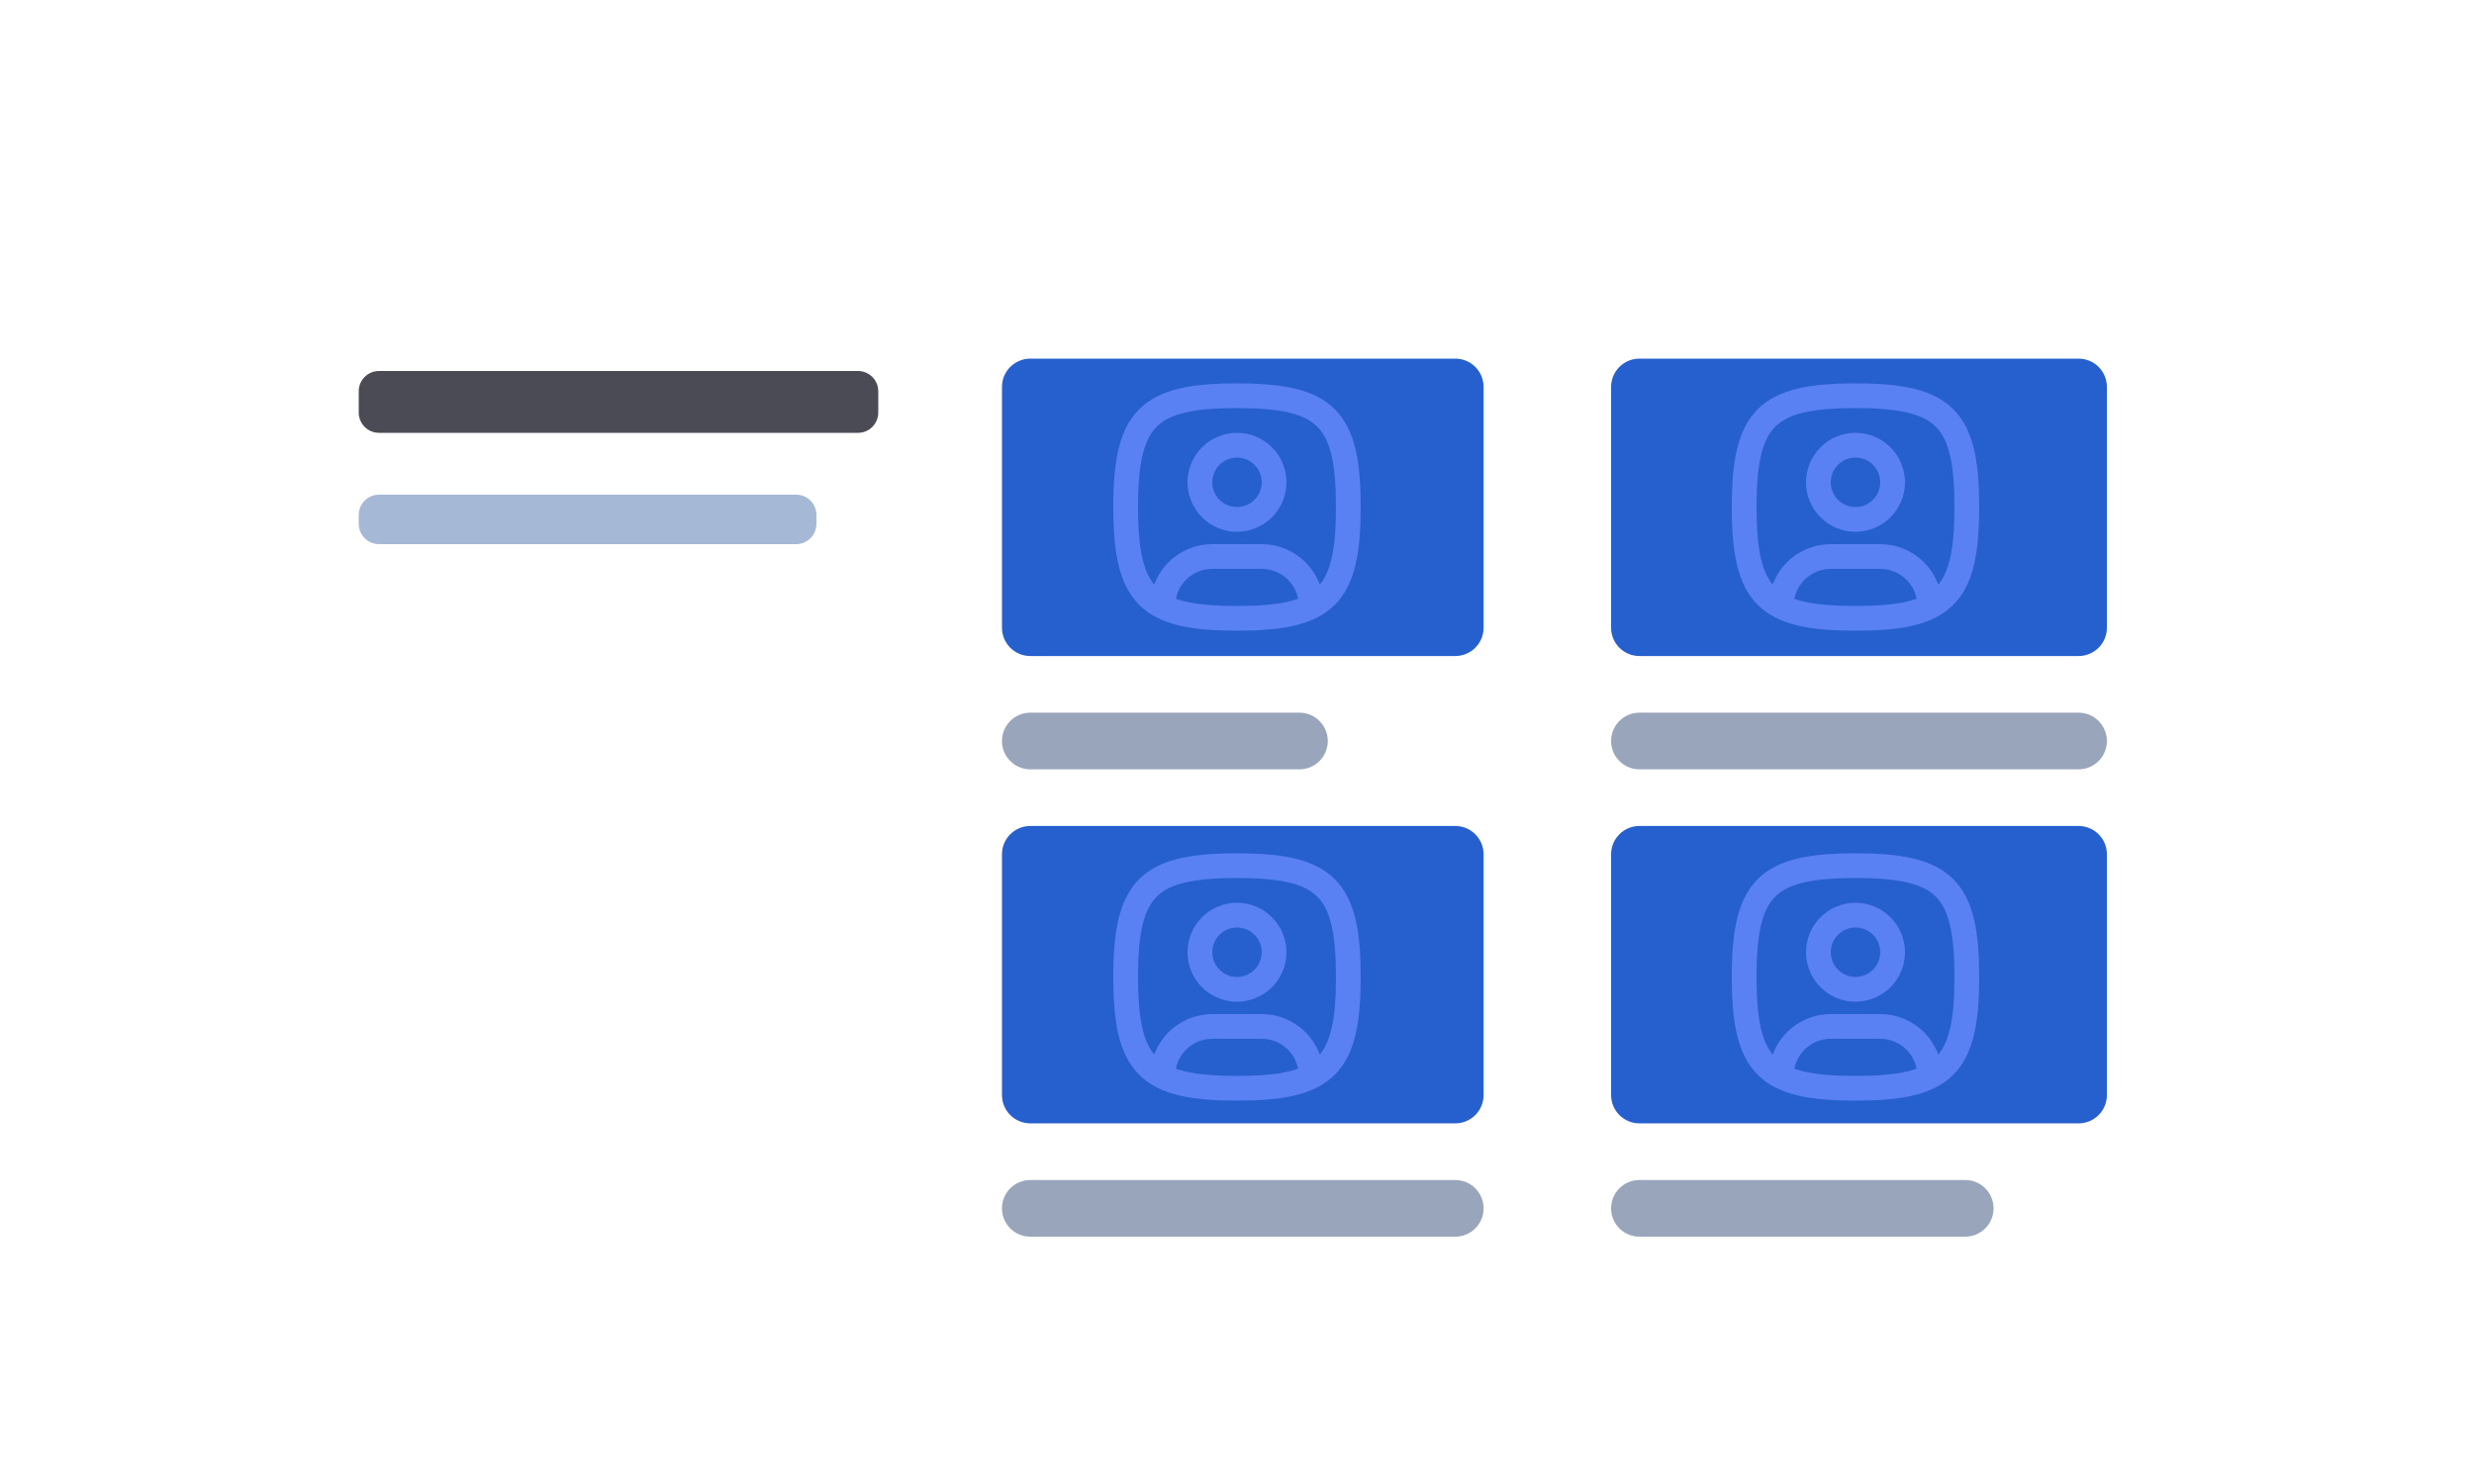
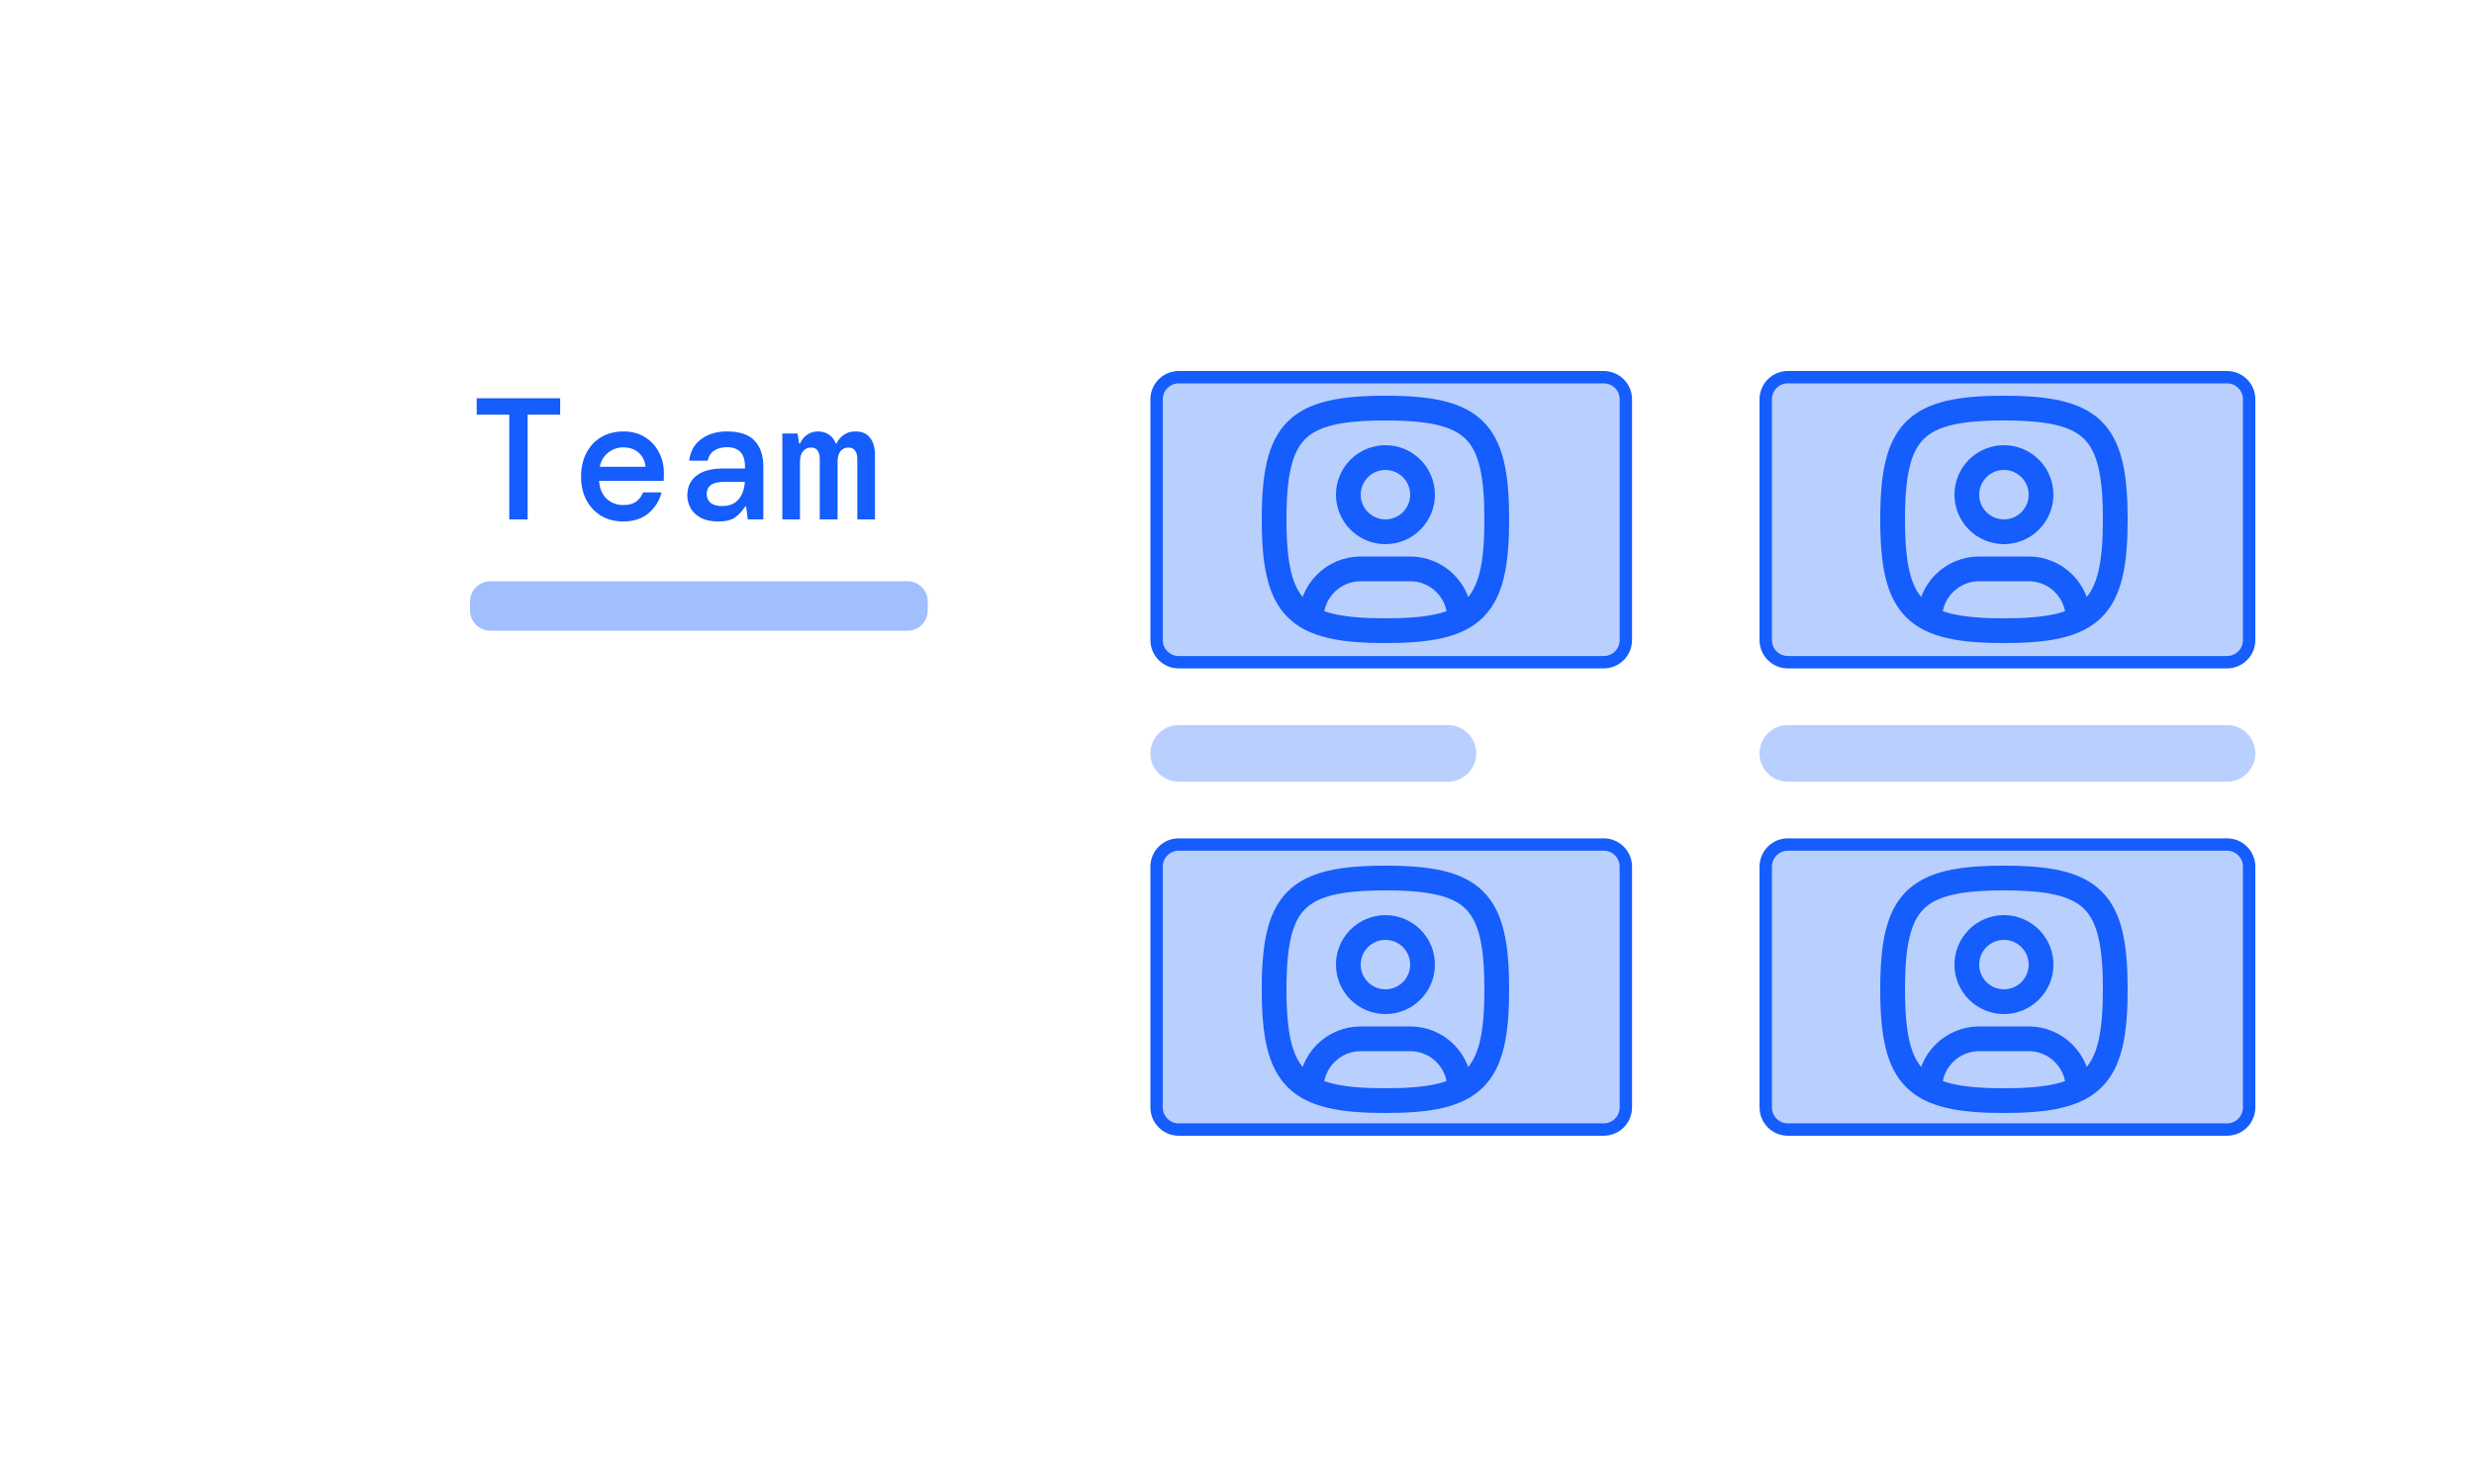
<svg xmlns="http://www.w3.org/2000/svg" width="200" height="120" viewBox="0 0 200 120" fill="none">
  <rect width="200" height="120" fill="white" />
-   <rect x="29" y="40" width="37" height="4" rx="1.639" fill="#8BA3CA" fill-opacity="0.77" />
-   <rect x="29" y="30" width="42" height="5" rx="1.639" fill="#1F1E2C" fill-opacity="0.8" />
-   <rect x="81" y="29" width="38.935" height="24.048" rx="2.29" fill="#2560CE" />
-   <rect x="81" y="66.79" width="38.935" height="24.048" rx="2.29" fill="#2560CE" />
-   <rect x="81" y="57.629" width="26.339" height="4.581" rx="2.29" fill="#98A5BA" />
-   <rect x="81" y="95.419" width="38.935" height="4.581" rx="2.29" fill="#98A5BA" />
-   <rect x="130.242" y="29" width="40.081" height="24.048" rx="2.29" fill="#2560CE" />
-   <rect x="130.242" y="66.79" width="40.081" height="24.048" rx="2.29" fill="#2560CE" />
-   <rect x="130.242" y="57.629" width="40.081" height="4.581" rx="2.29" fill="#98A5BA" />
-   <rect x="130.242" y="95.419" width="30.919" height="4.581" rx="2.29" fill="#98A5BA" />
-   <path d="M94 49.05V49C94 47.939 94.421 46.922 95.172 46.172C95.922 45.421 96.939 45 98 45H102C103.061 45 104.078 45.421 104.828 46.172C105.579 46.922 106 47.939 106 49V49.05M100 42C100.796 42 101.559 41.684 102.121 41.121C102.684 40.559 103 39.796 103 39C103 38.204 102.684 37.441 102.121 36.879C101.559 36.316 100.796 36 100 36C99.204 36 98.441 36.316 97.879 36.879C97.316 37.441 97 38.204 97 39C97 39.796 97.316 40.559 97.879 41.121C98.441 41.684 99.204 42 100 42ZM100 32C107.2 32 109 33.8 109 41C109 48.2 107.2 50 100 50C92.8 50 91 48.2 91 41C91 33.8 92.8 32 100 32Z" stroke="#5A81F3" stroke-width="2" stroke-linecap="round" stroke-linejoin="round" />
-   <path d="M144 49.05V49C144 47.939 144.421 46.922 145.172 46.172C145.922 45.421 146.939 45 148 45H152C153.061 45 154.078 45.421 154.828 46.172C155.579 46.922 156 47.939 156 49V49.05M150 42C150.796 42 151.559 41.684 152.121 41.121C152.684 40.559 153 39.796 153 39C153 38.204 152.684 37.441 152.121 36.879C151.559 36.316 150.796 36 150 36C149.204 36 148.441 36.316 147.879 36.879C147.316 37.441 147 38.204 147 39C147 39.796 147.316 40.559 147.879 41.121C148.441 41.684 149.204 42 150 42ZM150 32C157.2 32 159 33.8 159 41C159 48.2 157.2 50 150 50C142.8 50 141 48.2 141 41C141 33.8 142.8 32 150 32Z" stroke="#5A81F3" stroke-width="2" stroke-linecap="round" stroke-linejoin="round" />
-   <path d="M144 87.05V87C144 85.939 144.421 84.922 145.172 84.172C145.922 83.421 146.939 83 148 83H152C153.061 83 154.078 83.421 154.828 84.172C155.579 84.922 156 85.939 156 87V87.05M150 80C150.796 80 151.559 79.684 152.121 79.121C152.684 78.559 153 77.796 153 77C153 76.204 152.684 75.441 152.121 74.879C151.559 74.316 150.796 74 150 74C149.204 74 148.441 74.316 147.879 74.879C147.316 75.441 147 76.204 147 77C147 77.796 147.316 78.559 147.879 79.121C148.441 79.684 149.204 80 150 80ZM150 70C157.2 70 159 71.8 159 79C159 86.2 157.2 88 150 88C142.8 88 141 86.2 141 79C141 71.8 142.8 70 150 70Z" stroke="#5A81F3" stroke-width="2" stroke-linecap="round" stroke-linejoin="round" />
-   <path d="M94 87.05V87C94 85.939 94.421 84.922 95.172 84.172C95.922 83.421 96.939 83 98 83H102C103.061 83 104.078 83.421 104.828 84.172C105.579 84.922 106 85.939 106 87V87.05M100 80C100.796 80 101.559 79.684 102.121 79.121C102.684 78.559 103 77.796 103 77C103 76.204 102.684 75.441 102.121 74.879C101.559 74.316 100.796 74 100 74C99.204 74 98.441 74.316 97.879 74.879C97.316 75.441 97 76.204 97 77C97 77.796 97.316 78.559 97.879 79.121C98.441 79.684 99.204 80 100 80ZM100 70C107.2 70 109 71.8 109 79C109 86.2 107.2 88 100 88C92.8 88 91 86.2 91 79C91 71.8 92.8 70 100 70Z" stroke="#5A81F3" stroke-width="2" stroke-linecap="round" stroke-linejoin="round" />
+   <rect x="38" y="47" width="37" height="4" rx="1.639" fill="#155DFC" fill-opacity="0.4" />
+   <rect x="93.5" y="30.5" width="37.935" height="23.048" rx="1.79" fill="#155DFC" fill-opacity="0.3" stroke="#155DFC" />
+   <rect x="93.5" y="68.29" width="37.935" height="23.048" rx="1.79" fill="#155DFC" fill-opacity="0.3" stroke="#155DFC" />
+   <rect x="93" y="58.629" width="26.339" height="4.581" rx="2.29" fill="#155DFC" fill-opacity="0.3" />
+   <rect x="142.742" y="30.5" width="39.081" height="23.048" rx="1.79" fill="#155DFC" fill-opacity="0.3" stroke="#155DFC" />
+   <rect x="142.742" y="68.29" width="39.081" height="23.048" rx="1.79" fill="#155DFC" fill-opacity="0.3" stroke="#155DFC" />
+   <rect x="142.242" y="58.629" width="40.081" height="4.581" rx="2.29" fill="#155DFC" fill-opacity="0.3" />
+   <path d="M106 50.05V50C106 48.939 106.421 47.922 107.172 47.172C107.922 46.421 108.939 46 110 46H114C115.061 46 116.078 46.421 116.828 47.172C117.579 47.922 118 48.939 118 50V50.05M112 43C112.796 43 113.559 42.684 114.121 42.121C114.684 41.559 115 40.796 115 40C115 39.204 114.684 38.441 114.121 37.879C113.559 37.316 112.796 37 112 37C111.204 37 110.441 37.316 109.879 37.879C109.316 38.441 109 39.204 109 40C109 40.796 109.316 41.559 109.879 42.121C110.441 42.684 111.204 43 112 43ZM112 33C119.2 33 121 34.8 121 42C121 49.2 119.2 51 112 51C104.8 51 103 49.2 103 42C103 34.8 104.8 33 112 33Z" stroke="#155DFC" stroke-width="2" stroke-linecap="round" stroke-linejoin="round" />
+   <path d="M156 50.05V50C156 48.939 156.421 47.922 157.172 47.172C157.922 46.421 158.939 46 160 46H164C165.061 46 166.078 46.421 166.828 47.172C167.579 47.922 168 48.939 168 50V50.05M162 43C162.796 43 163.559 42.684 164.121 42.121C164.684 41.559 165 40.796 165 40C165 39.204 164.684 38.441 164.121 37.879C163.559 37.316 162.796 37 162 37C161.204 37 160.441 37.316 159.879 37.879C159.316 38.441 159 39.204 159 40C159 40.796 159.316 41.559 159.879 42.121C160.441 42.684 161.204 43 162 43ZM162 33C169.2 33 171 34.8 171 42C171 49.2 169.2 51 162 51C154.8 51 153 49.2 153 42C153 34.8 154.8 33 162 33Z" stroke="#155DFC" stroke-width="2" stroke-linecap="round" stroke-linejoin="round" />
+   <path d="M156 88.05V88C156 86.939 156.421 85.922 157.172 85.172C157.922 84.421 158.939 84 160 84H164C165.061 84 166.078 84.421 166.828 85.172C167.579 85.922 168 86.939 168 88V88.05M162 81C162.796 81 163.559 80.684 164.121 80.121C164.684 79.559 165 78.796 165 78C165 77.204 164.684 76.441 164.121 75.879C163.559 75.316 162.796 75 162 75C161.204 75 160.441 75.316 159.879 75.879C159.316 76.441 159 77.204 159 78C159 78.796 159.316 79.559 159.879 80.121C160.441 80.684 161.204 81 162 81ZM162 71C169.2 71 171 72.8 171 80C171 87.2 169.2 89 162 89C154.8 89 153 87.2 153 80C153 72.8 154.8 71 162 71Z" stroke="#155DFC" stroke-width="2" stroke-linecap="round" stroke-linejoin="round" />
+   <path d="M106 88.05V88C106 86.939 106.421 85.922 107.172 85.172C107.922 84.421 108.939 84 110 84H114C115.061 84 116.078 84.421 116.828 85.172C117.579 85.922 118 86.939 118 88V88.05M112 81C112.796 81 113.559 80.684 114.121 80.121C114.684 79.559 115 78.796 115 78C115 77.204 114.684 76.441 114.121 75.879C113.559 75.316 112.796 75 112 75C111.204 75 110.441 75.316 109.879 75.879C109.316 76.441 109 77.204 109 78C109 78.796 109.316 79.559 109.879 80.121C110.441 80.684 111.204 81 112 81ZM112 71C119.2 71 121 72.8 121 80C121 87.2 119.2 89 112 89C104.8 89 103 87.2 103 80C103 72.8 104.8 71 112 71Z" stroke="#155DFC" stroke-width="2" stroke-linecap="round" stroke-linejoin="round" />
+   <path d="M41.169 42V33.53H38.537V32.2H45.285V33.53H42.653V42H41.169ZM50.389 42.168C49.718 42.168 49.125 42.019 48.611 41.72C48.098 41.412 47.697 40.987 47.407 40.446C47.118 39.905 46.974 39.275 46.974 38.556C46.974 37.828 47.114 37.189 47.394 36.638C47.683 36.087 48.084 35.658 48.597 35.35C49.12 35.042 49.722 34.888 50.404 34.888C51.075 34.888 51.654 35.042 52.139 35.35C52.625 35.649 52.998 36.05 53.26 36.554C53.53 37.058 53.666 37.613 53.666 38.22C53.666 38.313 53.666 38.416 53.666 38.528C53.666 38.631 53.661 38.747 53.651 38.878H48.429C48.476 39.522 48.686 40.012 49.059 40.348C49.433 40.675 49.871 40.838 50.376 40.838C50.814 40.838 51.16 40.749 51.411 40.572C51.673 40.385 51.864 40.133 51.986 39.816H53.483C53.316 40.479 52.965 41.039 52.434 41.496C51.901 41.944 51.22 42.168 50.389 42.168ZM50.389 36.176C49.932 36.176 49.526 36.316 49.172 36.596C48.817 36.867 48.588 37.249 48.486 37.744H52.181C52.144 37.277 51.962 36.899 51.636 36.61C51.309 36.321 50.894 36.176 50.389 36.176ZM58.07 42.168C57.519 42.168 57.057 42.075 56.684 41.888C56.311 41.692 56.031 41.435 55.844 41.118C55.657 40.791 55.564 40.437 55.564 40.054C55.564 39.373 55.811 38.841 56.306 38.458C56.81 38.075 57.519 37.884 58.434 37.884H60.226V37.73C60.226 36.685 59.741 36.162 58.77 36.162C58.369 36.162 58.028 36.251 57.748 36.428C57.477 36.596 57.295 36.871 57.202 37.254H55.718C55.793 36.526 56.105 35.952 56.656 35.532C57.216 35.103 57.921 34.888 58.77 34.888C59.797 34.888 60.543 35.14 61.01 35.644C61.477 36.148 61.71 36.843 61.71 37.73V42H60.45L60.324 40.978H60.226C60.021 41.305 59.764 41.585 59.456 41.818C59.148 42.051 58.686 42.168 58.07 42.168ZM58.35 40.922C58.957 40.922 59.409 40.74 59.708 40.376C60.016 40.003 60.184 39.531 60.212 38.962H58.588C58.056 38.962 57.678 39.051 57.454 39.228C57.239 39.396 57.132 39.634 57.132 39.942C57.132 40.25 57.239 40.493 57.454 40.67C57.678 40.838 57.977 40.922 58.35 40.922ZM63.245 42V35.056H64.477L64.603 35.868H64.672C64.794 35.579 64.981 35.345 65.233 35.168C65.484 34.981 65.783 34.888 66.129 34.888C66.465 34.888 66.758 34.972 67.01 35.14C67.263 35.308 67.449 35.551 67.57 35.868H67.626C67.748 35.588 67.939 35.355 68.201 35.168C68.462 34.981 68.784 34.888 69.166 34.888C69.68 34.888 70.067 35.056 70.329 35.392C70.599 35.728 70.734 36.199 70.734 36.806V42H69.306V37.1C69.306 36.82 69.246 36.601 69.124 36.442C69.013 36.274 68.831 36.19 68.579 36.19C68.326 36.19 68.117 36.288 67.948 36.484C67.79 36.68 67.71 36.955 67.71 37.31V42H66.269V37.1C66.269 36.82 66.213 36.601 66.1 36.442C65.989 36.274 65.806 36.19 65.555 36.19C65.302 36.19 65.093 36.288 64.924 36.484C64.757 36.68 64.672 36.955 64.672 37.31V42H63.245Z" fill="#155DFC" />
</svg>
